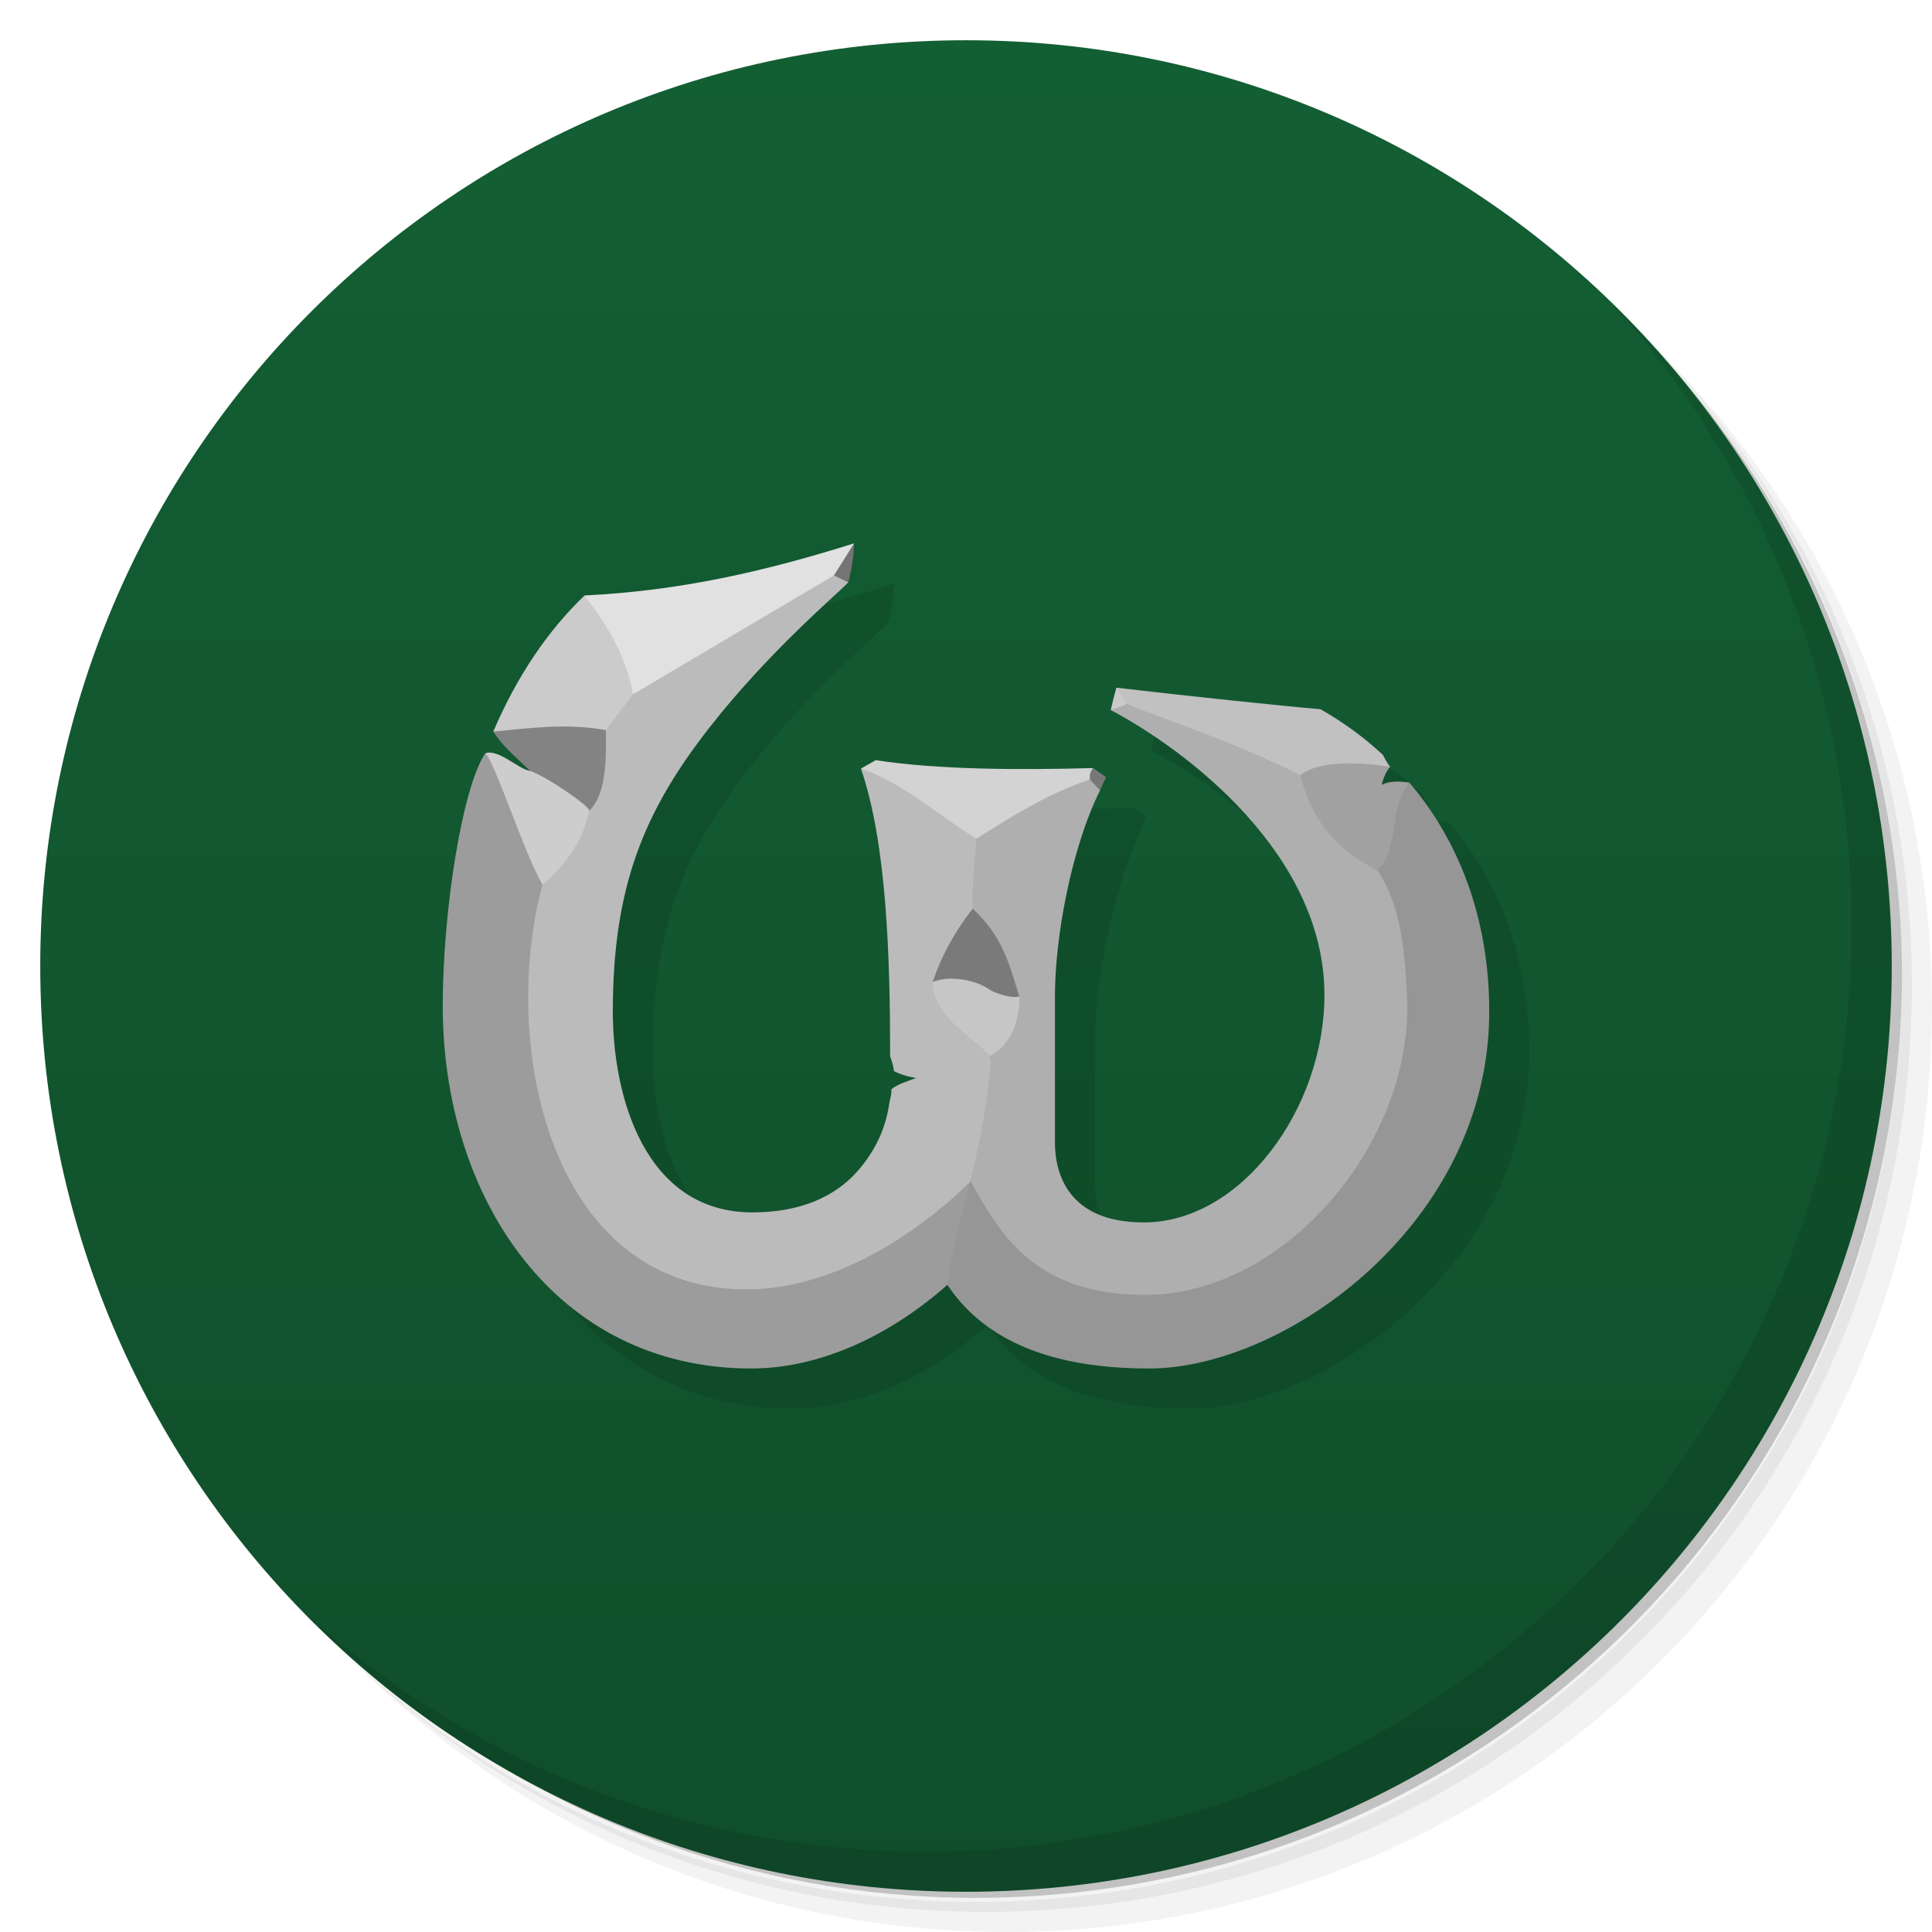
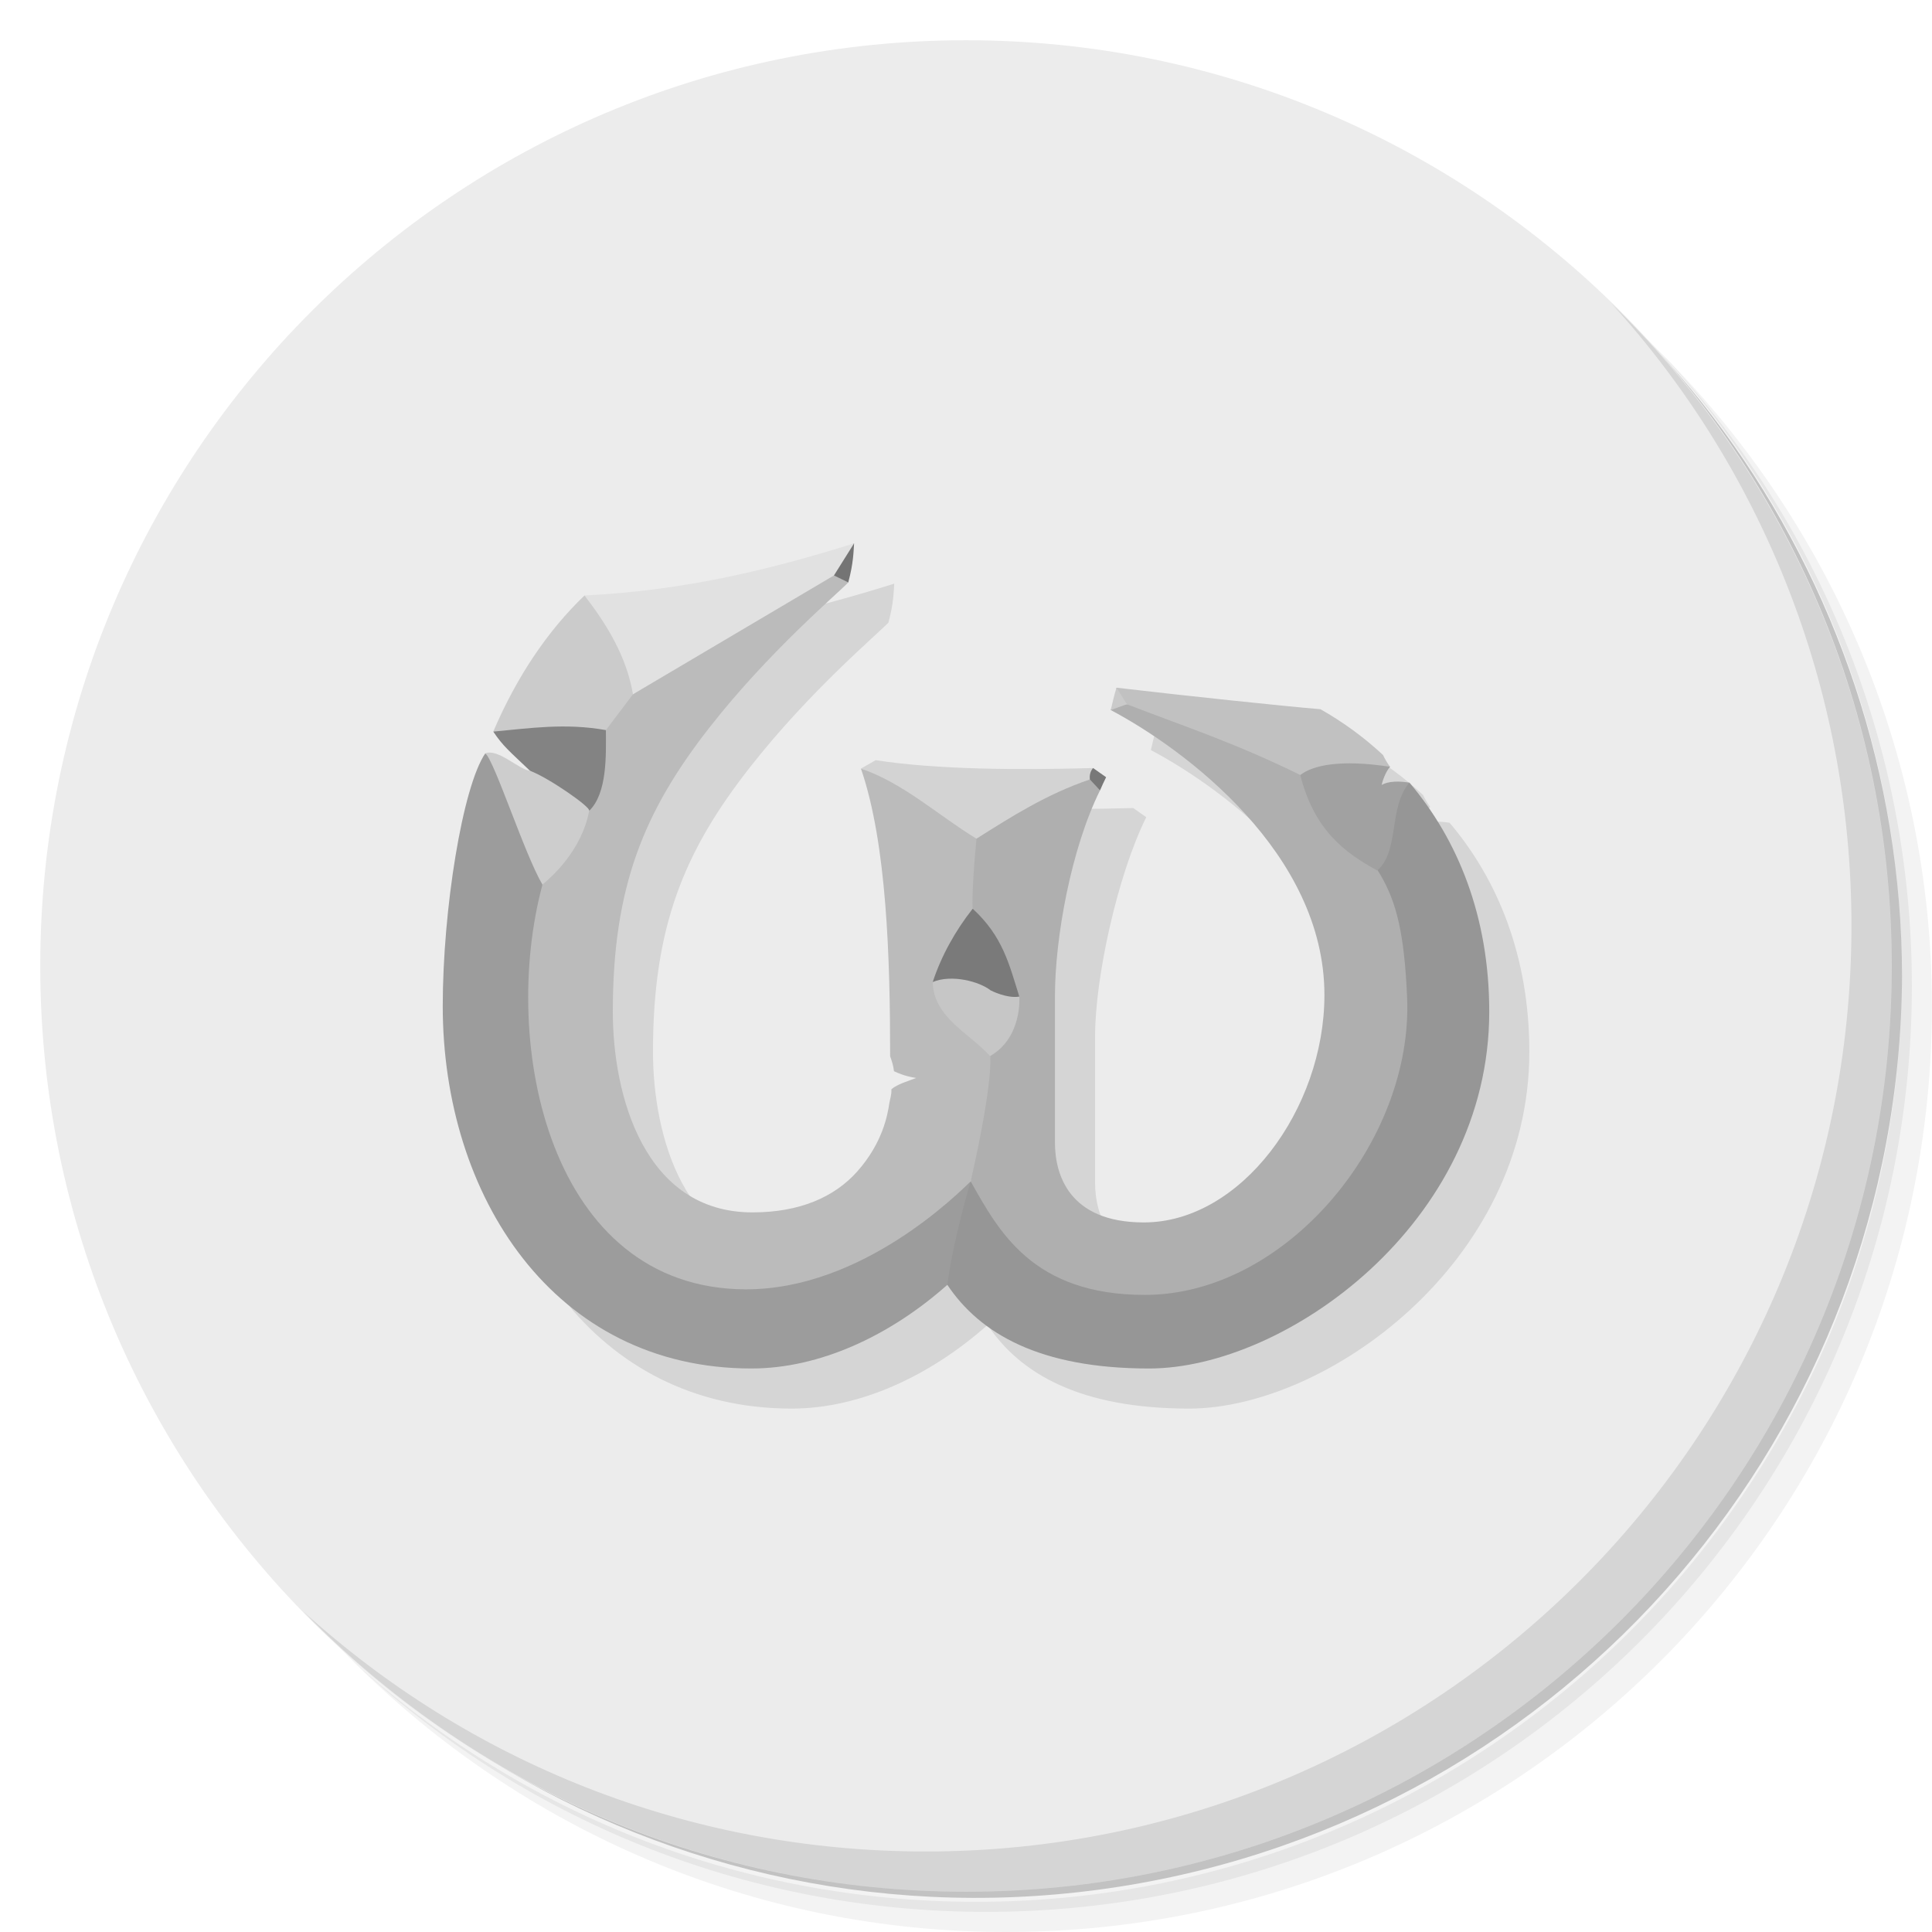
- <svg xmlns="http://www.w3.org/2000/svg" viewBox="0 0 48 48">
-   <defs>
+ <svg xmlns="http://www.w3.org/2000/svg" viewBox="0 0 48 48" id="svg2" version="1.1">
+   <defs id="defs4">
    <linearGradient id="linearGradient4252" x1="-47" x2="-1" gradientUnits="userSpaceOnUse">
-       <stop style="stop-color:#104e2b;stop-opacity:1" />
-       <stop offset="1" style="stop-color:#135f34;stop-opacity:1" />
+       <stop style="stop-color:#104e2b;stop-opacity:1" id="stop7" />
+       <stop offset="1" style="stop-color:#135f34;stop-opacity:1" id="stop9" />
    </linearGradient>
  </defs>
-   <g>
-     <path d="m 36.31 5 c 5.859 4.062 9.688 10.831 9.688 18.5 c 0 12.426 -10.07 22.5 -22.5 22.5 c -7.669 0 -14.438 -3.828 -18.5 -9.688 c 1.037 1.822 2.306 3.499 3.781 4.969 c 4.085 3.712 9.514 5.969 15.469 5.969 c 12.703 0 23 -10.298 23 -23 c 0 -5.954 -2.256 -11.384 -5.969 -15.469 c -1.469 -1.475 -3.147 -2.744 -4.969 -3.781 z m 4.969 3.781 c 3.854 4.113 6.219 9.637 6.219 15.719 c 0 12.703 -10.297 23 -23 23 c -6.081 0 -11.606 -2.364 -15.719 -6.219 c 4.16 4.144 9.883 6.719 16.219 6.719 c 12.703 0 23 -10.298 23 -23 c 0 -6.335 -2.575 -12.06 -6.719 -16.219 z" style="opacity:0.05" />
-     <path d="m 41.28 8.781 c 3.712 4.085 5.969 9.514 5.969 15.469 c 0 12.703 -10.297 23 -23 23 c -5.954 0 -11.384 -2.256 -15.469 -5.969 c 4.113 3.854 9.637 6.219 15.719 6.219 c 12.703 0 23 -10.298 23 -23 c 0 -6.081 -2.364 -11.606 -6.219 -15.719 z" style="opacity:0.1" />
-     <path d="m 31.25 2.375 c 8.615 3.154 14.75 11.417 14.75 21.13 c 0 12.426 -10.07 22.5 -22.5 22.5 c -9.708 0 -17.971 -6.135 -21.12 -14.75 a 23 23 0 0 0 44.875 -7 a 23 23 0 0 0 -16 -21.875 z" style="opacity:0.2" />
+   <g id="g11">
+     <path d="m 36.31 5 c 5.859 4.062 9.688 10.831 9.688 18.5 c 0 12.426 -10.07 22.5 -22.5 22.5 c -7.669 0 -14.438 -3.828 -18.5 -9.688 c 1.037 1.822 2.306 3.499 3.781 4.969 c 4.085 3.712 9.514 5.969 15.469 5.969 c 12.703 0 23 -10.298 23 -23 c 0 -5.954 -2.256 -11.384 -5.969 -15.469 c -1.469 -1.475 -3.147 -2.744 -4.969 -3.781 z m 4.969 3.781 c 3.854 4.113 6.219 9.637 6.219 15.719 c 0 12.703 -10.297 23 -23 23 c -6.081 0 -11.606 -2.364 -15.719 -6.219 c 4.16 4.144 9.883 6.719 16.219 6.719 c 12.703 0 23 -10.298 23 -23 c 0 -6.335 -2.575 -12.06 -6.719 -16.219 z" style="opacity:0.05" id="path13" />
+     <path d="m 41.28 8.781 c 3.712 4.085 5.969 9.514 5.969 15.469 c 0 12.703 -10.297 23 -23 23 c -5.954 0 -11.384 -2.256 -15.469 -5.969 c 4.113 3.854 9.637 6.219 15.719 6.219 c 12.703 0 23 -10.298 23 -23 c 0 -6.081 -2.364 -11.606 -6.219 -15.719 z" style="opacity:0.1" id="path15" />
+     <path d="m 31.25 2.375 c 8.615 3.154 14.75 11.417 14.75 21.13 c 0 12.426 -10.07 22.5 -22.5 22.5 c -9.708 0 -17.971 -6.135 -21.12 -14.75 a 23 23 0 0 0 44.875 -7 a 23 23 0 0 0 -16 -21.875 z" style="opacity:0.2" id="path17" />
  </g>
-   <circle cx="-24" cy="24" r="23" transform="matrix(0,-1,1,0,0,0)" style="fill:url(#linearGradient4252);opacity:1;fill-opacity:1;stroke:none;fill-rule:nonzero" />
-   <g>
-     <path d="m 40.03 7.531 c 3.712 4.084 5.969 9.514 5.969 15.469 0 12.703 -10.297 23 -23 23 c -5.954 0 -11.384 -2.256 -15.469 -5.969 4.178 4.291 10.01 6.969 16.469 6.969 c 12.703 0 23 -10.298 23 -23 0 -6.462 -2.677 -12.291 -6.969 -16.469 z" style="opacity:0.1" />
+   <circle cx="-24" cy="24" r="23" transform="matrix(0,-1,1,0,0,0)" style="fill:#ececec;opacity:1;fill-opacity:1;stroke:none;fill-rule:nonzero" id="circle19" />
+   <g id="g21">
+     <path d="m 40.03 7.531 c 3.712 4.084 5.969 9.514 5.969 15.469 0 12.703 -10.297 23 -23 23 c -5.954 0 -11.384 -2.256 -15.469 -5.969 4.178 4.291 10.01 6.969 16.469 6.969 c 12.703 0 23 -10.298 23 -23 0 -6.462 -2.677 -12.291 -6.969 -16.469 z" style="opacity:0.1" id="path23" />
  </g>
-   <path d="m 22.22 14.5 c -2.21 0.693 -4.303 1.177 -6.697 1.294 -0.909 0.87 -1.68 2.01 -2.267 3.382 0.245 0.366 0.4 0.484 0.913 0.974 -0.289 -0.036 -0.787 -0.555 -1.111 -0.435 c -0.568 0.832 -1.058 3.893 -1.058 6.281 0 4.709 2.753 9 7.67 9 1.694 0 3.437 -0.81 4.866 -2.078 0.808 1.209 2.292 2.078 5.01 2.078 3.38 0 8.45 -3.601 8.45 -8.865 c 0 -2.366 -0.782 -4.277 -1.982 -5.69 -0.245 -0.04 -0.519 -0.044 -0.69 0.056 0.018 -0.104 0.103 -0.338 0.208 -0.451 -0.068 -0.088 -0.129 -0.194 -0.176 -0.294 -0.478 -0.444 -1 -0.824 -1.553 -1.137 -0.915 -0.077 -3.333 -0.331 -5.067 -0.535 -0.058 0.185 -0.1 0.37 -0.143 0.555 1.858 0.984 5.309 3.565 5.309 7.079 0 2.84 -2.08 5.651 -4.485 5.651 -1.885 0 -2.21 -1.219 -2.21 -1.981 l 0 -3.643 c 0 -1.445 0.551 -3.986 1.271 -5.438 l -0.323 -0.228 c -1.858 0.052 -3.88 0.041 -5.401 -0.196 l -0.367 0.209 c 0.645 1.872 0.725 4.737 0.725 7.148 0.046 0.126 0.081 0.241 0.096 0.371 0.147 0.071 0.319 0.132 0.552 0.168 -0.206 0.079 -0.466 0.152 -0.616 0.281 0.01 0.15 -0.036 0.239 -0.053 0.358 -0.041 0.277 -0.162 0.97 -0.79 1.679 -0.569 0.642 -1.436 1.022 -2.607 1.022 -2.691 0 -3.471 -2.909 -3.471 -4.986 0 -3.117 0.78 -4.986 2.405 -7.06 1.482 -1.895 3.185 -3.324 3.445 -3.601 0.13 -0.485 0.13 -0.762 0.144 -0.97 z" style="fill:#000;opacity:0.1;fill-opacity:1;stroke:none" />
-   <g transform="matrix(0.013,0,0,0.01385135,9.44,3.804057)">
-     <path d="m 310.55 1312.11 c 4.692 -83.35 -12.134 -164.17 -109.2 -235.58 -43.696 60.09 -81.36 281.03 -81.36 453.46 c 0 340 211.8 650 590 650 130.3 0 264.36 -58.49 374.35 -150.04 39.473 -61.845 50.29 -123.69 44.586 -185.54 0 0 -342.52 132.12 -432.49 124.88 -173.4 -13.959 -385.04 -369.71 -385.89 -657.18 z" style="fill:#9c9c9c;opacity:1;fill-opacity:1;stroke:none" />
-     <path d="m 483.55 970.66 c -38.575 0.494 -51.766 64.28 -51.766 64.28 0 0 -119.66 81.45 -121.23 277.17 c -82.02 286.26 13.494 724.2 387.45 725.89 c 224.35 1.014 408.74 -173.9 430.94 -193.58 23.14 -69.05 68.3 -126.09 37.06 -224.81 0 0 -38.1 -95.35 -33.21 -264.35 22.87 -60.53 17.18 -125.58 7.204 -125.58 -43.08 -66.33 -124.63 -101.88 -220.79 -125.74 c 49.618 135.17 55.803 342.01 55.803 516.05 c 3.538 9.124 6.251 17.378 7.363 26.772 11.316 5.147 24.555 9.547 42.46 12.13 -15.822 5.728 -35.838 10.953 -47.42 20.266 0.532 10.832 -2.736 17.221 -4.104 25.832 -3.177 20 -12.475 70.03 -60.797 121.25 c -43.738 46.36 -110.5 73.75 -200.5 73.75 -207 0 -267 -210 -267 -360 0 -225 60 -360 185 -510 114.03 -136.84 245 -240 265 -260 7 -97.58 -304.69 102.88 -411.45 200.66" style="fill:#bbb;opacity:1;fill-opacity:1;stroke:none" />
-     <path d="m 906.1 700 c -51.605 23.414 -38.446 57.52 -38.446 57.52 l 27.347 12.483 c 10 -35 10 -55 11.1 -70 z" style="fill:#747474;opacity:1;fill-opacity:1;stroke:none" />
-     <path d="m 906.1 700 c -170 50 -331.01 85 -515.16 93.44 -18.249 95.96 38.865 133.42 92.61 177.22 l 384.1 -213.14" style="fill:#e1e1e1;opacity:1;fill-opacity:1;stroke:none" />
-     <path d="m 390.94 793.44 c -69.958 62.817 -129.26 145.04 -174.39 244.17 72.51 5.594 148.5 40.546 215.23 -2.674 l 51.766 -64.28 c -12.144 -66.876 -48.684 -123.59 -92.61 -177.22" style="fill:#cbcbcb;opacity:1;fill-opacity:1;stroke:none" />
-     <path d="m 216.55 1037.61 c 18.836 26.443 30.744 34.921 70.23 70.33 31.453 21.985 73.94 53.655 113.09 71.79 34.709 -31.595 32.18 -99.93 31.907 -144.79 -77.33 -13.08 -145.54 -3.339 -215.23 2.674 z" style="fill:#838383;opacity:1;fill-opacity:1;stroke:none" />
-     <path d="m 310.55 1312.11 c 16.276 -12.84 74.65 -60.21 89.33 -132.38 3.717 -6.609 -79.39 -60.36 -113.09 -71.79 -22.22 -2.586 -60.5 -40.1 -85.43 -31.402 18.06 14.553 74.886 180.95 109.2 235.58 z" style="fill:#cdcdcd;opacity:1;fill-opacity:1;stroke:none" />
-     <path d="m 1930.48 1100.73 c -5.247 -6.362 -9.894 -14.04 -13.524 -21.19 -36.757 -32.09 -77.02 -59.49 -119.5 -82.06 -70.37 -5.53 -256.37 -23.904 -389.81 -38.604 -4.497 13.362 19.811 29.604 19.811 29.604 353.6 177.7 415.91 169.89 503.02 112.25 z" style="fill:#c1c1c1;opacity:1;fill-opacity:1;stroke:none" />
-     <path d="m 1084.35 2029.96 c 62.19 87.27 176.3 150.04 385.65 150.04 260 0 650 -260 650 -640 0 -170.79 -60.17 -308.75 -152.47 -410.79 -186.68 100.67 -89.52 279.3 -82.54 388.8 0 205 -200 456 -385 456 -145 0 -371.06 -129.58 -371.06 -129.58 0 0 -33.92 105.67 -44.586 185.54 z" style="fill:#969696;opacity:1;fill-opacity:1;stroke:none" />
-     <path d="m 1128.94 1844.42 c 53.19 88.27 117.71 203.58 333.06 203.58 c 269 0 513.1 -274.84 501 -534 -10.495 -224.7 -57.15 -227.23 -204.13 -398.51 -126.75 -58.62 -224.15 -87.88 -331.41 -127.02 0 0 -27.512 -2.88 -30.83 10.482 c 142.96 71.04 408.37 257.37 408.37 511.05 c 0 205 -160 408 -345 408 -145 0 -170 -88 -170 -143 l 0 -263 c 0 -104.31 30.756 -264.19 86.15 -369.02 l -6.22 -26.01 c -142.9 3.744 -219.95 35.766 -229.94 112.72 -10.34 103.59 -7.204 125.58 -7.204 125.58 0 0 26.56 238.35 33.21 264.35 0 0 7.962 37.998 -37.06 224.81 z" style="fill:#afafaf;opacity:1;fill-opacity:1;stroke:none" />
-     <path d="m 1356.78 1123.43 6.149 -20.459 c -142.9 3.744 -298.48 2.931 -415.46 -14.12 l -28.27 15.09 c 82.55 26.653 147.29 83.82 220.79 125.74 66.955 -39.548 133.33 -79.55 216.79 -106.26 z" style="fill:#d3d3d3;opacity:1;fill-opacity:1;stroke:none" />
-     <path d="m 1362.93 1102.97 c 0 0 -8.07 7.445 -6.149 20.459 l 19.375 19.555 c 3.803 -8.208 7.679 -16.09 11.625 -23.555 z" style="fill:#787878;opacity:1;fill-opacity:1;stroke:none" />
-     <path d="m 1427.46 988.47 -19.811 -29.604 c -4.497 13.362 -7.701 26.724 -11.02 40.09 z" style="fill:#cacaca;opacity:1;fill-opacity:1;stroke:none" />
-     <path d="m 1967.53 1129.21 c -18.821 -2.918 -39.949 -3.149 -53.04 4.078 1.371 -7.539 7.952 -24.437 15.986 -32.559 -95.78 -13.823 -148.12 -2.486 -171.61 14.765 26.588 98.37 83.63 138.56 146.98 171.28 43.16 -34.614 21.21 -114.42 61.676 -157.56 z" style="fill:#a1a1a1;opacity:1;fill-opacity:1;stroke:none" />
-     <path d="m 1166 1619.61 c 62.26 -33.483 55.88 -106.66 55.88 -106.66 -39.14 -42.531 -118.81 -69.859 -165.46 -26.16 1.219 63.816 71.69 92.77 109.58 132.83 z" style="fill:#c6c6c6;opacity:1;fill-opacity:1;stroke:none" />
-     <path d="m 1132.79 1355.27 c 57.43 49.551 69.55 99.11 89.1 157.68 -24.294 3.729 -54.865 -11.223 -54.865 -11.223 -21.268 -15.769 -74.08 -29.17 -110.6 -14.94 16.07 -46.14 42.722 -91.47 76.37 -131.52 z" style="fill:#7a7a7a;opacity:1;fill-opacity:1;stroke:none" />
+   <path d="m 22.22 14.5 c -2.21 0.693 -4.303 1.177 -6.697 1.294 -0.909 0.87 -1.68 2.01 -2.267 3.382 0.245 0.366 0.4 0.484 0.913 0.974 -0.289 -0.036 -0.787 -0.555 -1.111 -0.435 c -0.568 0.832 -1.058 3.893 -1.058 6.281 0 4.709 2.753 9 7.67 9 1.694 0 3.437 -0.81 4.866 -2.078 0.808 1.209 2.292 2.078 5.01 2.078 3.38 0 8.45 -3.601 8.45 -8.865 c 0 -2.366 -0.782 -4.277 -1.982 -5.69 -0.245 -0.04 -0.519 -0.044 -0.69 0.056 0.018 -0.104 0.103 -0.338 0.208 -0.451 -0.068 -0.088 -0.129 -0.194 -0.176 -0.294 -0.478 -0.444 -1 -0.824 -1.553 -1.137 -0.915 -0.077 -3.333 -0.331 -5.067 -0.535 -0.058 0.185 -0.1 0.37 -0.143 0.555 1.858 0.984 5.309 3.565 5.309 7.079 0 2.84 -2.08 5.651 -4.485 5.651 -1.885 0 -2.21 -1.219 -2.21 -1.981 l 0 -3.643 c 0 -1.445 0.551 -3.986 1.271 -5.438 l -0.323 -0.228 c -1.858 0.052 -3.88 0.041 -5.401 -0.196 l -0.367 0.209 c 0.645 1.872 0.725 4.737 0.725 7.148 0.046 0.126 0.081 0.241 0.096 0.371 0.147 0.071 0.319 0.132 0.552 0.168 -0.206 0.079 -0.466 0.152 -0.616 0.281 0.01 0.15 -0.036 0.239 -0.053 0.358 -0.041 0.277 -0.162 0.97 -0.79 1.679 -0.569 0.642 -1.436 1.022 -2.607 1.022 -2.691 0 -3.471 -2.909 -3.471 -4.986 0 -3.117 0.78 -4.986 2.405 -7.06 1.482 -1.895 3.185 -3.324 3.445 -3.601 0.13 -0.485 0.13 -0.762 0.144 -0.97 z" style="fill:#000;opacity:0.1;fill-opacity:1;stroke:none" id="path25" />
+   <g transform="matrix(0.013,0,0,0.01385135,9.44,3.804057)" id="g27">
+     <path d="m 310.55 1312.11 c 4.692 -83.35 -12.134 -164.17 -109.2 -235.58 -43.696 60.09 -81.36 281.03 -81.36 453.46 c 0 340 211.8 650 590 650 130.3 0 264.36 -58.49 374.35 -150.04 39.473 -61.845 50.29 -123.69 44.586 -185.54 0 0 -342.52 132.12 -432.49 124.88 -173.4 -13.959 -385.04 -369.71 -385.89 -657.18 z" style="fill:#9c9c9c;opacity:1;fill-opacity:1;stroke:none" id="path29" />
+     <path d="m 483.55 970.66 c -38.575 0.494 -51.766 64.28 -51.766 64.28 0 0 -119.66 81.45 -121.23 277.17 c -82.02 286.26 13.494 724.2 387.45 725.89 c 224.35 1.014 408.74 -173.9 430.94 -193.58 23.14 -69.05 68.3 -126.09 37.06 -224.81 0 0 -38.1 -95.35 -33.21 -264.35 22.87 -60.53 17.18 -125.58 7.204 -125.58 -43.08 -66.33 -124.63 -101.88 -220.79 -125.74 c 49.618 135.17 55.803 342.01 55.803 516.05 c 3.538 9.124 6.251 17.378 7.363 26.772 11.316 5.147 24.555 9.547 42.46 12.13 -15.822 5.728 -35.838 10.953 -47.42 20.266 0.532 10.832 -2.736 17.221 -4.104 25.832 -3.177 20 -12.475 70.03 -60.797 121.25 c -43.738 46.36 -110.5 73.75 -200.5 73.75 -207 0 -267 -210 -267 -360 0 -225 60 -360 185 -510 114.03 -136.84 245 -240 265 -260 7 -97.58 -304.69 102.88 -411.45 200.66" style="fill:#bbb;opacity:1;fill-opacity:1;stroke:none" id="path31" />
+     <path d="m 906.1 700 c -51.605 23.414 -38.446 57.52 -38.446 57.52 l 27.347 12.483 c 10 -35 10 -55 11.1 -70 z" style="fill:#747474;opacity:1;fill-opacity:1;stroke:none" id="path33" />
+     <path d="m 906.1 700 c -170 50 -331.01 85 -515.16 93.44 -18.249 95.96 38.865 133.42 92.61 177.22 l 384.1 -213.14" style="fill:#e1e1e1;opacity:1;fill-opacity:1;stroke:none" id="path35" />
+     <path d="m 390.94 793.44 c -69.958 62.817 -129.26 145.04 -174.39 244.17 72.51 5.594 148.5 40.546 215.23 -2.674 l 51.766 -64.28 c -12.144 -66.876 -48.684 -123.59 -92.61 -177.22" style="fill:#cbcbcb;opacity:1;fill-opacity:1;stroke:none" id="path37" />
+     <path d="m 216.55 1037.61 c 18.836 26.443 30.744 34.921 70.23 70.33 31.453 21.985 73.94 53.655 113.09 71.79 34.709 -31.595 32.18 -99.93 31.907 -144.79 -77.33 -13.08 -145.54 -3.339 -215.23 2.674 z" style="fill:#838383;opacity:1;fill-opacity:1;stroke:none" id="path39" />
+     <path d="m 310.55 1312.11 c 16.276 -12.84 74.65 -60.21 89.33 -132.38 3.717 -6.609 -79.39 -60.36 -113.09 -71.79 -22.22 -2.586 -60.5 -40.1 -85.43 -31.402 18.06 14.553 74.886 180.95 109.2 235.58 z" style="fill:#cdcdcd;opacity:1;fill-opacity:1;stroke:none" id="path41" />
+     <path d="m 1930.48 1100.73 c -5.247 -6.362 -9.894 -14.04 -13.524 -21.19 -36.757 -32.09 -77.02 -59.49 -119.5 -82.06 -70.37 -5.53 -256.37 -23.904 -389.81 -38.604 -4.497 13.362 19.811 29.604 19.811 29.604 353.6 177.7 415.91 169.89 503.02 112.25 z" style="fill:#c1c1c1;opacity:1;fill-opacity:1;stroke:none" id="path43" />
+     <path d="m 1084.35 2029.96 c 62.19 87.27 176.3 150.04 385.65 150.04 260 0 650 -260 650 -640 0 -170.79 -60.17 -308.75 -152.47 -410.79 -186.68 100.67 -89.52 279.3 -82.54 388.8 0 205 -200 456 -385 456 -145 0 -371.06 -129.58 -371.06 -129.58 0 0 -33.92 105.67 -44.586 185.54 z" style="fill:#969696;opacity:1;fill-opacity:1;stroke:none" id="path45" />
+     <path d="m 1128.94 1844.42 c 53.19 88.27 117.71 203.58 333.06 203.58 c 269 0 513.1 -274.84 501 -534 -10.495 -224.7 -57.15 -227.23 -204.13 -398.51 -126.75 -58.62 -224.15 -87.88 -331.41 -127.02 0 0 -27.512 -2.88 -30.83 10.482 c 142.96 71.04 408.37 257.37 408.37 511.05 c 0 205 -160 408 -345 408 -145 0 -170 -88 -170 -143 l 0 -263 c 0 -104.31 30.756 -264.19 86.15 -369.02 l -6.22 -26.01 c -142.9 3.744 -219.95 35.766 -229.94 112.72 -10.34 103.59 -7.204 125.58 -7.204 125.58 0 0 26.56 238.35 33.21 264.35 0 0 7.962 37.998 -37.06 224.81 z" style="fill:#afafaf;opacity:1;fill-opacity:1;stroke:none" id="path47" />
+     <path d="m 1356.78 1123.43 6.149 -20.459 c -142.9 3.744 -298.48 2.931 -415.46 -14.12 l -28.27 15.09 c 82.55 26.653 147.29 83.82 220.79 125.74 66.955 -39.548 133.33 -79.55 216.79 -106.26 z" style="fill:#d3d3d3;opacity:1;fill-opacity:1;stroke:none" id="path49" />
+     <path d="m 1362.93 1102.97 c 0 0 -8.07 7.445 -6.149 20.459 l 19.375 19.555 c 3.803 -8.208 7.679 -16.09 11.625 -23.555 z" style="fill:#787878;opacity:1;fill-opacity:1;stroke:none" id="path51" />
+     <path d="m 1427.46 988.47 -19.811 -29.604 c -4.497 13.362 -7.701 26.724 -11.02 40.09 z" style="fill:#cacaca;opacity:1;fill-opacity:1;stroke:none" id="path53" />
+     <path d="m 1967.53 1129.21 c -18.821 -2.918 -39.949 -3.149 -53.04 4.078 1.371 -7.539 7.952 -24.437 15.986 -32.559 -95.78 -13.823 -148.12 -2.486 -171.61 14.765 26.588 98.37 83.63 138.56 146.98 171.28 43.16 -34.614 21.21 -114.42 61.676 -157.56 z" style="fill:#a1a1a1;opacity:1;fill-opacity:1;stroke:none" id="path55" />
+     <path d="m 1166 1619.61 c 62.26 -33.483 55.88 -106.66 55.88 -106.66 -39.14 -42.531 -118.81 -69.859 -165.46 -26.16 1.219 63.816 71.69 92.77 109.58 132.83 z" style="fill:#c6c6c6;opacity:1;fill-opacity:1;stroke:none" id="path57" />
+     <path d="m 1132.79 1355.27 c 57.43 49.551 69.55 99.11 89.1 157.68 -24.294 3.729 -54.865 -11.223 -54.865 -11.223 -21.268 -15.769 -74.08 -29.17 -110.6 -14.94 16.07 -46.14 42.722 -91.47 76.37 -131.52 z" style="fill:#7a7a7a;opacity:1;fill-opacity:1;stroke:none" id="path59" />
  </g>
</svg>
